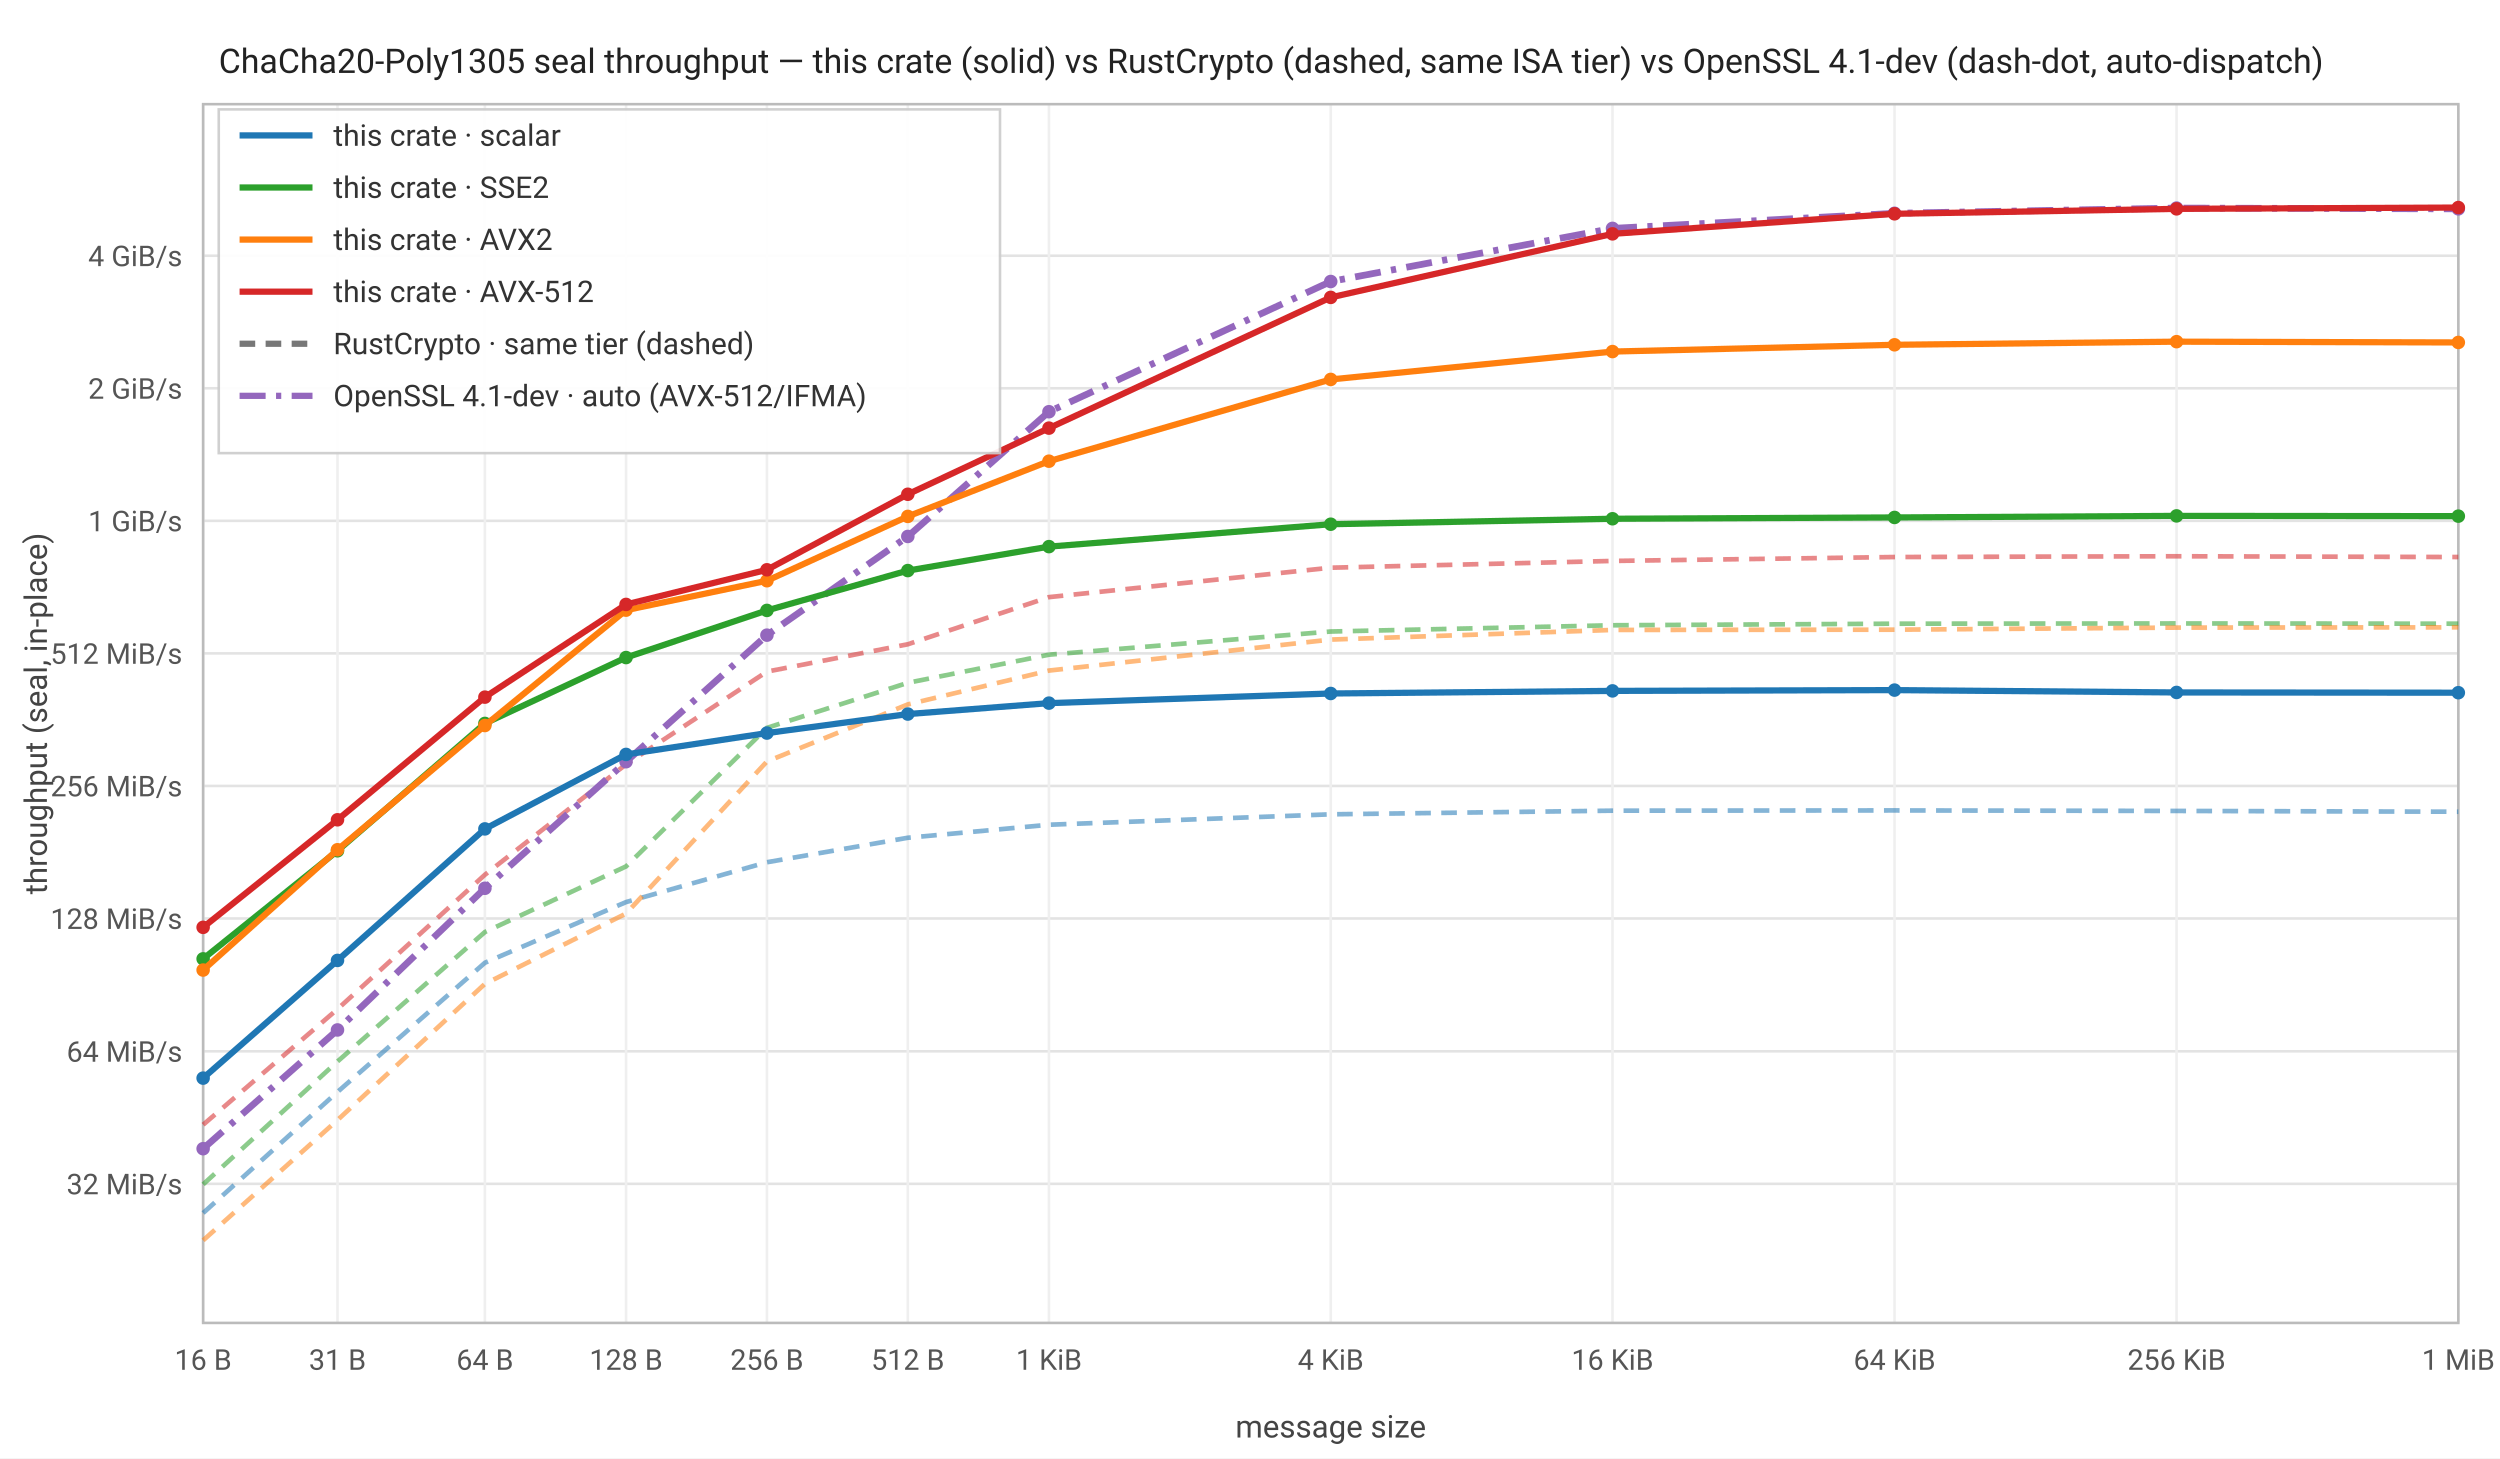
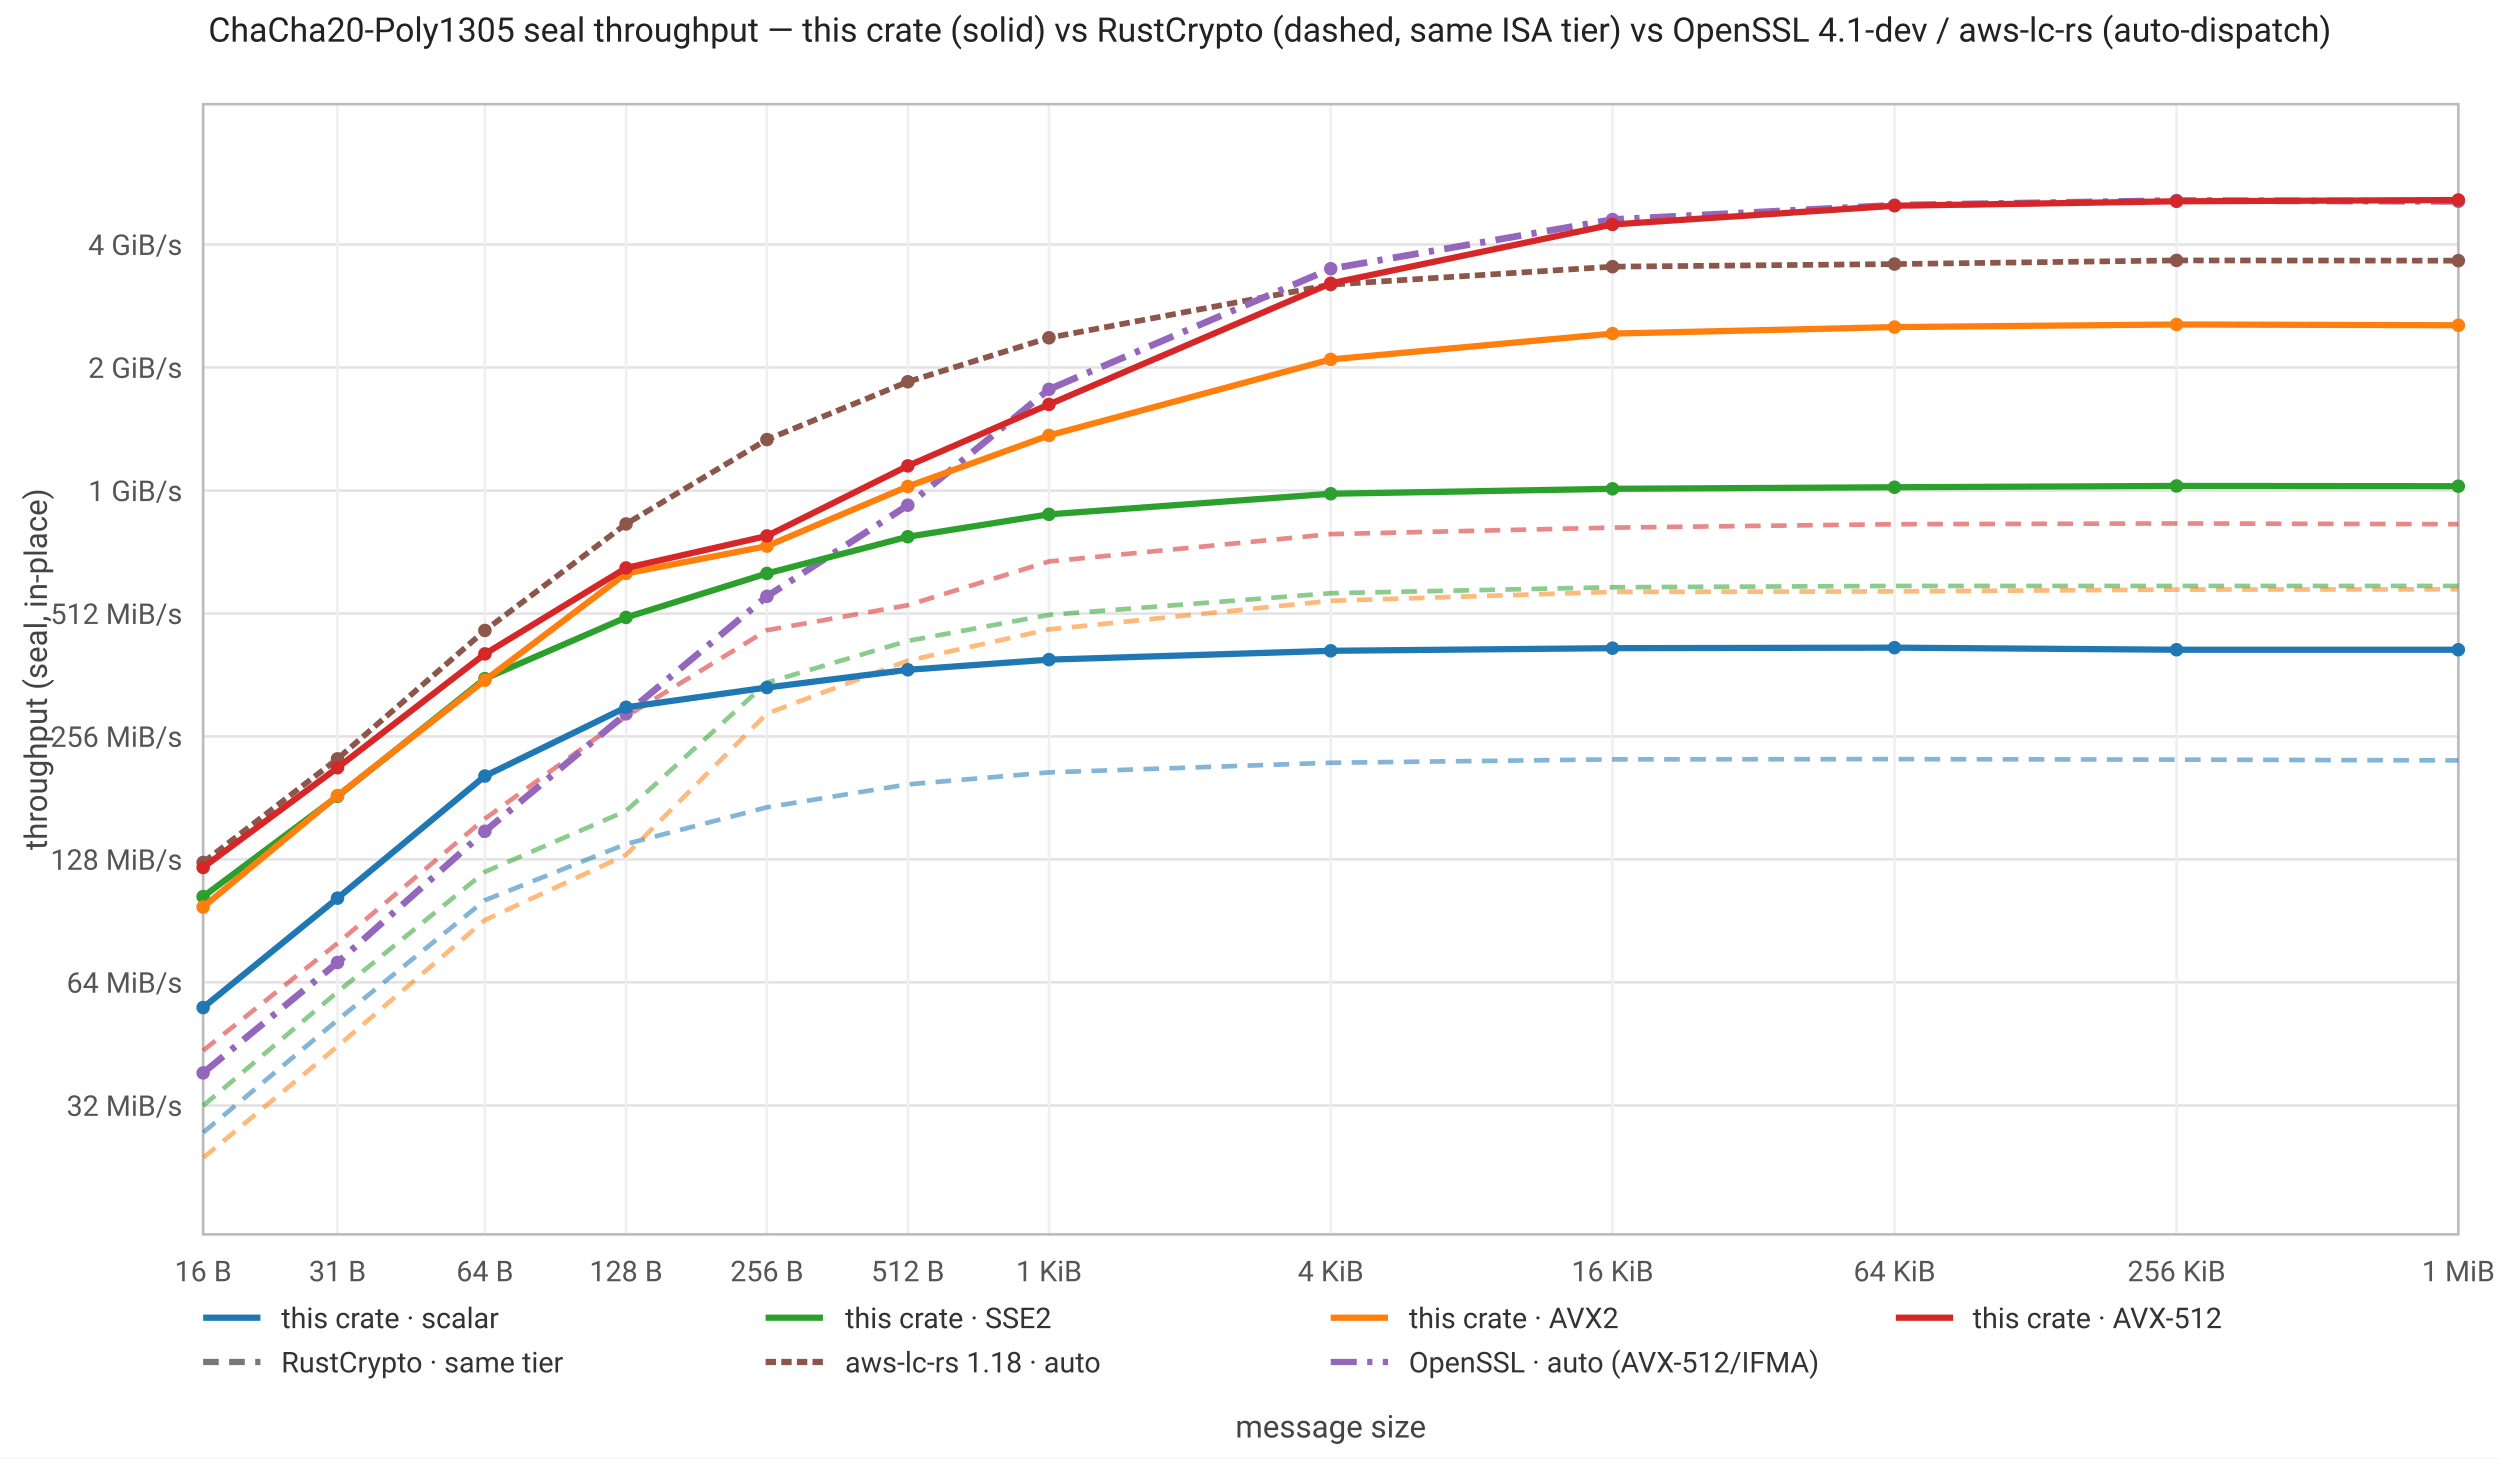
<svg xmlns="http://www.w3.org/2000/svg" width="960" height="560" viewBox="0 0 960 560">
  <rect width="960" height="560" fill="white" />
-   <line x1="78" y1="454.6" x2="944" y2="454.6" stroke="#e3e3e3" stroke-width="1" />
-   <text x="70.0" y="458.6" font-size="11" text-anchor="end" fill="#555" font-family="system-ui,-apple-system,Segoe UI,Roboto,sans-serif">32 MiB/s</text>
-   <line x1="78" y1="403.7" x2="944" y2="403.7" stroke="#e3e3e3" stroke-width="1" />
-   <text x="70.0" y="407.7" font-size="11" text-anchor="end" fill="#555" font-family="system-ui,-apple-system,Segoe UI,Roboto,sans-serif">64 MiB/s</text>
-   <line x1="78" y1="352.7" x2="944" y2="352.7" stroke="#e3e3e3" stroke-width="1" />
-   <text x="70.0" y="356.7" font-size="11" text-anchor="end" fill="#555" font-family="system-ui,-apple-system,Segoe UI,Roboto,sans-serif">128 MiB/s</text>
-   <line x1="78" y1="301.8" x2="944" y2="301.8" stroke="#e3e3e3" stroke-width="1" />
-   <text x="70.0" y="305.8" font-size="11" text-anchor="end" fill="#555" font-family="system-ui,-apple-system,Segoe UI,Roboto,sans-serif">256 MiB/s</text>
-   <line x1="78" y1="250.9" x2="944" y2="250.9" stroke="#e3e3e3" stroke-width="1" />
-   <text x="70.0" y="254.9" font-size="11" text-anchor="end" fill="#555" font-family="system-ui,-apple-system,Segoe UI,Roboto,sans-serif">512 MiB/s</text>
-   <line x1="78" y1="200.0" x2="944" y2="200.0" stroke="#e3e3e3" stroke-width="1" />
-   <text x="70.0" y="204.0" font-size="11" text-anchor="end" fill="#555" font-family="system-ui,-apple-system,Segoe UI,Roboto,sans-serif">1 GiB/s</text>
-   <line x1="78" y1="149.1" x2="944" y2="149.1" stroke="#e3e3e3" stroke-width="1" />
-   <text x="70.0" y="153.1" font-size="11" text-anchor="end" fill="#555" font-family="system-ui,-apple-system,Segoe UI,Roboto,sans-serif">2 GiB/s</text>
-   <line x1="78" y1="98.2" x2="944" y2="98.2" stroke="#e3e3e3" stroke-width="1" />
-   <text x="70.0" y="102.2" font-size="11" text-anchor="end" fill="#555" font-family="system-ui,-apple-system,Segoe UI,Roboto,sans-serif">4 GiB/s</text>
-   <line x1="78.0" y1="40" x2="78.0" y2="508" stroke="#efefef" stroke-width="1" />
-   <text x="78.0" y="526.0" font-size="11" text-anchor="middle" fill="#555" font-family="system-ui,-apple-system,Segoe UI,Roboto,sans-serif">16 B</text>
-   <line x1="129.6" y1="40" x2="129.6" y2="508" stroke="#efefef" stroke-width="1" />
-   <text x="129.6" y="526.0" font-size="11" text-anchor="middle" fill="#555" font-family="system-ui,-apple-system,Segoe UI,Roboto,sans-serif">31 B</text>
-   <line x1="186.2" y1="40" x2="186.2" y2="508" stroke="#efefef" stroke-width="1" />
-   <text x="186.2" y="526.0" font-size="11" text-anchor="middle" fill="#555" font-family="system-ui,-apple-system,Segoe UI,Roboto,sans-serif">64 B</text>
-   <line x1="240.4" y1="40" x2="240.4" y2="508" stroke="#efefef" stroke-width="1" />
-   <text x="240.4" y="526.0" font-size="11" text-anchor="middle" fill="#555" font-family="system-ui,-apple-system,Segoe UI,Roboto,sans-serif">128 B</text>
-   <line x1="294.5" y1="40" x2="294.5" y2="508" stroke="#efefef" stroke-width="1" />
-   <text x="294.5" y="526.0" font-size="11" text-anchor="middle" fill="#555" font-family="system-ui,-apple-system,Segoe UI,Roboto,sans-serif">256 B</text>
-   <line x1="348.6" y1="40" x2="348.6" y2="508" stroke="#efefef" stroke-width="1" />
-   <text x="348.6" y="526.0" font-size="11" text-anchor="middle" fill="#555" font-family="system-ui,-apple-system,Segoe UI,Roboto,sans-serif">512 B</text>
-   <line x1="402.8" y1="40" x2="402.8" y2="508" stroke="#efefef" stroke-width="1" />
-   <text x="402.8" y="526.0" font-size="11" text-anchor="middle" fill="#555" font-family="system-ui,-apple-system,Segoe UI,Roboto,sans-serif">1 KiB</text>
-   <line x1="511.0" y1="40" x2="511.0" y2="508" stroke="#efefef" stroke-width="1" />
-   <text x="511.0" y="526.0" font-size="11" text-anchor="middle" fill="#555" font-family="system-ui,-apple-system,Segoe UI,Roboto,sans-serif">4 KiB</text>
-   <line x1="619.2" y1="40" x2="619.2" y2="508" stroke="#efefef" stroke-width="1" />
-   <text x="619.2" y="526.0" font-size="11" text-anchor="middle" fill="#555" font-family="system-ui,-apple-system,Segoe UI,Roboto,sans-serif">16 KiB</text>
-   <line x1="727.5" y1="40" x2="727.5" y2="508" stroke="#efefef" stroke-width="1" />
-   <text x="727.5" y="526.0" font-size="11" text-anchor="middle" fill="#555" font-family="system-ui,-apple-system,Segoe UI,Roboto,sans-serif">64 KiB</text>
-   <line x1="835.8" y1="40" x2="835.8" y2="508" stroke="#efefef" stroke-width="1" />
-   <text x="835.8" y="526.0" font-size="11" text-anchor="middle" fill="#555" font-family="system-ui,-apple-system,Segoe UI,Roboto,sans-serif">256 KiB</text>
-   <line x1="944.0" y1="40" x2="944.0" y2="508" stroke="#efefef" stroke-width="1" />
-   <text x="944.0" y="526.0" font-size="11" text-anchor="middle" fill="#555" font-family="system-ui,-apple-system,Segoe UI,Roboto,sans-serif">1 MiB</text>
-   <rect x="78" y="40" width="866" height="468" fill="none" stroke="#bbb" />
+   <text x="80.0" y="16.0" font-size="13" text-anchor="start" fill="#222" font-family="system-ui,-apple-system,Segoe UI,Roboto,sans-serif">ChaCha20-Poly1305 seal throughput — this crate (solid) vs RustCrypto (dashed, same ISA tier) vs OpenSSL 4.1-dev / aws-lc-rs (auto-dispatch)</text>
+   <line x1="78" y1="506" x2="100" y2="506" stroke="#1f77b4" stroke-width="2.4" />
+   <text x="108.0" y="510.0" font-size="11.0" text-anchor="start" fill="#333" font-family="system-ui,-apple-system,Segoe UI,Roboto,sans-serif">this crate · scalar</text>
+   <line x1="294" y1="506" x2="316" y2="506" stroke="#2ca02c" stroke-width="2.4" />
+   <text x="324.5" y="510.0" font-size="11.0" text-anchor="start" fill="#333" font-family="system-ui,-apple-system,Segoe UI,Roboto,sans-serif">this crate · SSE2</text>
+   <line x1="511" y1="506" x2="533" y2="506" stroke="#ff7f0e" stroke-width="2.4" />
+   <text x="541.0" y="510.0" font-size="11.0" text-anchor="start" fill="#333" font-family="system-ui,-apple-system,Segoe UI,Roboto,sans-serif">this crate · AVX2</text>
+   <line x1="728" y1="506" x2="750" y2="506" stroke="#d62728" stroke-width="2.4" />
+   <text x="757.5" y="510.0" font-size="11.0" text-anchor="start" fill="#333" font-family="system-ui,-apple-system,Segoe UI,Roboto,sans-serif">this crate · AVX-512</text>
+   <line x1="78" y1="523" x2="100" y2="523" stroke="#777" stroke-width="2.4" stroke-dasharray="6 4" />
+   <text x="108.0" y="527.0" font-size="11.0" text-anchor="start" fill="#333" font-family="system-ui,-apple-system,Segoe UI,Roboto,sans-serif">RustCrypto · same tier</text>
+   <line x1="294" y1="523" x2="316" y2="523" stroke="#8c564b" stroke-width="2.4" stroke-dasharray="4 2" />
+   <text x="324.5" y="527.0" font-size="11.0" text-anchor="start" fill="#333" font-family="system-ui,-apple-system,Segoe UI,Roboto,sans-serif">aws-lc-rs 1.18 · auto</text>
+   <line x1="511" y1="523" x2="533" y2="523" stroke="#9467bd" stroke-width="2.4" stroke-dasharray="10 4 2 4" />
+   <text x="541.0" y="527.0" font-size="11.0" text-anchor="start" fill="#333" font-family="system-ui,-apple-system,Segoe UI,Roboto,sans-serif">OpenSSL · auto (AVX-512/IFMA)</text>
+   <line x1="78" y1="424.5" x2="944" y2="424.5" stroke="#e3e3e3" stroke-width="1" />
+   <text x="70.0" y="428.5" font-size="11" text-anchor="end" fill="#555" font-family="system-ui,-apple-system,Segoe UI,Roboto,sans-serif">32 MiB/s</text>
+   <line x1="78" y1="377.2" x2="944" y2="377.2" stroke="#e3e3e3" stroke-width="1" />
+   <text x="70.0" y="381.2" font-size="11" text-anchor="end" fill="#555" font-family="system-ui,-apple-system,Segoe UI,Roboto,sans-serif">64 MiB/s</text>
+   <line x1="78" y1="330.0" x2="944" y2="330.0" stroke="#e3e3e3" stroke-width="1" />
+   <text x="70.0" y="334.0" font-size="11" text-anchor="end" fill="#555" font-family="system-ui,-apple-system,Segoe UI,Roboto,sans-serif">128 MiB/s</text>
+   <line x1="78" y1="282.8" x2="944" y2="282.8" stroke="#e3e3e3" stroke-width="1" />
+   <text x="70.0" y="286.8" font-size="11" text-anchor="end" fill="#555" font-family="system-ui,-apple-system,Segoe UI,Roboto,sans-serif">256 MiB/s</text>
+   <line x1="78" y1="235.6" x2="944" y2="235.6" stroke="#e3e3e3" stroke-width="1" />
+   <text x="70.0" y="239.6" font-size="11" text-anchor="end" fill="#555" font-family="system-ui,-apple-system,Segoe UI,Roboto,sans-serif">512 MiB/s</text>
+   <line x1="78" y1="188.4" x2="944" y2="188.4" stroke="#e3e3e3" stroke-width="1" />
+   <text x="70.0" y="192.4" font-size="11" text-anchor="end" fill="#555" font-family="system-ui,-apple-system,Segoe UI,Roboto,sans-serif">1 GiB/s</text>
+   <line x1="78" y1="141.1" x2="944" y2="141.1" stroke="#e3e3e3" stroke-width="1" />
+   <text x="70.0" y="145.1" font-size="11" text-anchor="end" fill="#555" font-family="system-ui,-apple-system,Segoe UI,Roboto,sans-serif">2 GiB/s</text>
+   <line x1="78" y1="93.9" x2="944" y2="93.9" stroke="#e3e3e3" stroke-width="1" />
+   <text x="70.0" y="97.9" font-size="11" text-anchor="end" fill="#555" font-family="system-ui,-apple-system,Segoe UI,Roboto,sans-serif">4 GiB/s</text>
+   <line x1="78.0" y1="40" x2="78.0" y2="474" stroke="#efefef" stroke-width="1" />
+   <text x="78.0" y="492.0" font-size="11" text-anchor="middle" fill="#555" font-family="system-ui,-apple-system,Segoe UI,Roboto,sans-serif">16 B</text>
+   <line x1="129.6" y1="40" x2="129.6" y2="474" stroke="#efefef" stroke-width="1" />
+   <text x="129.6" y="492.0" font-size="11" text-anchor="middle" fill="#555" font-family="system-ui,-apple-system,Segoe UI,Roboto,sans-serif">31 B</text>
+   <line x1="186.2" y1="40" x2="186.2" y2="474" stroke="#efefef" stroke-width="1" />
+   <text x="186.2" y="492.0" font-size="11" text-anchor="middle" fill="#555" font-family="system-ui,-apple-system,Segoe UI,Roboto,sans-serif">64 B</text>
+   <line x1="240.4" y1="40" x2="240.4" y2="474" stroke="#efefef" stroke-width="1" />
+   <text x="240.4" y="492.0" font-size="11" text-anchor="middle" fill="#555" font-family="system-ui,-apple-system,Segoe UI,Roboto,sans-serif">128 B</text>
+   <line x1="294.5" y1="40" x2="294.5" y2="474" stroke="#efefef" stroke-width="1" />
+   <text x="294.5" y="492.0" font-size="11" text-anchor="middle" fill="#555" font-family="system-ui,-apple-system,Segoe UI,Roboto,sans-serif">256 B</text>
+   <line x1="348.6" y1="40" x2="348.6" y2="474" stroke="#efefef" stroke-width="1" />
+   <text x="348.6" y="492.0" font-size="11" text-anchor="middle" fill="#555" font-family="system-ui,-apple-system,Segoe UI,Roboto,sans-serif">512 B</text>
+   <line x1="402.8" y1="40" x2="402.8" y2="474" stroke="#efefef" stroke-width="1" />
+   <text x="402.8" y="492.0" font-size="11" text-anchor="middle" fill="#555" font-family="system-ui,-apple-system,Segoe UI,Roboto,sans-serif">1 KiB</text>
+   <line x1="511.0" y1="40" x2="511.0" y2="474" stroke="#efefef" stroke-width="1" />
+   <text x="511.0" y="492.0" font-size="11" text-anchor="middle" fill="#555" font-family="system-ui,-apple-system,Segoe UI,Roboto,sans-serif">4 KiB</text>
+   <line x1="619.2" y1="40" x2="619.2" y2="474" stroke="#efefef" stroke-width="1" />
+   <text x="619.2" y="492.0" font-size="11" text-anchor="middle" fill="#555" font-family="system-ui,-apple-system,Segoe UI,Roboto,sans-serif">16 KiB</text>
+   <line x1="727.5" y1="40" x2="727.5" y2="474" stroke="#efefef" stroke-width="1" />
+   <text x="727.5" y="492.0" font-size="11" text-anchor="middle" fill="#555" font-family="system-ui,-apple-system,Segoe UI,Roboto,sans-serif">64 KiB</text>
+   <line x1="835.8" y1="40" x2="835.8" y2="474" stroke="#efefef" stroke-width="1" />
+   <text x="835.8" y="492.0" font-size="11" text-anchor="middle" fill="#555" font-family="system-ui,-apple-system,Segoe UI,Roboto,sans-serif">256 KiB</text>
+   <line x1="944.0" y1="40" x2="944.0" y2="474" stroke="#efefef" stroke-width="1" />
+   <text x="944.0" y="492.0" font-size="11" text-anchor="middle" fill="#555" font-family="system-ui,-apple-system,Segoe UI,Roboto,sans-serif">1 MiB</text>
+   <rect x="78" y="40" width="866" height="434" fill="none" stroke="#bbb" />
  <text x="511.0" y="552.0" font-size="12" text-anchor="middle" fill="#444" font-family="system-ui,-apple-system,Segoe UI,Roboto,sans-serif">message size</text>
-   <text x="18.0" y="274.0" font-size="12" text-anchor="middle" fill="#444" font-family="system-ui,-apple-system,Segoe UI,Roboto,sans-serif" transform="rotate(-90 18 274.0)">throughput (seal, in-place)</text>
-   <polyline points="78.0,465.8 129.6,419.3 186.2,369.7 240.4,346.4 294.5,331.1 348.6,321.7 402.8,316.7 511.0,312.7 619.2,311.3 727.5,311.2 835.8,311.4 944.0,311.7" fill="none" stroke="#1f77b4" stroke-width="1.8" stroke-dasharray="6 4" opacity="0.55" />
-   <polyline points="78.0,454.8 129.6,407.6 186.2,357.9 240.4,332.7 294.5,279.5 348.6,262.2 402.8,251.4 511.0,242.5 619.2,240.1 727.5,239.5 835.8,239.4 944.0,239.5" fill="none" stroke="#2ca02c" stroke-width="1.8" stroke-dasharray="6 4" opacity="0.55" />
-   <polyline points="78.0,476.3 129.6,430.1 186.2,377.8 240.4,350.8 294.5,292.4 348.6,270.5 402.8,257.5 511.0,245.6 619.2,241.9 727.5,241.8 835.8,241.0 944.0,240.9" fill="none" stroke="#ff7f0e" stroke-width="1.8" stroke-dasharray="6 4" opacity="0.55" />
-   <polyline points="78.0,431.9 129.6,387.5 186.2,335.9 240.4,293.5 294.5,257.9 348.6,247.4 402.8,229.3 511.0,218.0 619.2,215.4 727.5,213.9 835.8,213.6 944.0,213.9" fill="none" stroke="#d62728" stroke-width="1.8" stroke-dasharray="6 4" opacity="0.55" />
-   <polyline points="78.0,441.1 129.6,395.5 186.2,341.1 240.4,292.5 294.5,243.9 348.6,206.0 402.8,158.1 511.0,108.1 619.2,87.7 727.5,81.9 835.8,79.9 944.0,80.2" fill="none" stroke="#9467bd" stroke-width="2.6" stroke-dasharray="10 4 2 4" opacity="1.0" />
-   <circle cx="78.0" cy="441.1" r="2.6" fill="#9467bd" opacity="1.0" />
-   <circle cx="129.6" cy="395.5" r="2.6" fill="#9467bd" opacity="1.0" />
-   <circle cx="186.2" cy="341.1" r="2.6" fill="#9467bd" opacity="1.0" />
-   <circle cx="240.4" cy="292.5" r="2.6" fill="#9467bd" opacity="1.0" />
-   <circle cx="294.5" cy="243.9" r="2.6" fill="#9467bd" opacity="1.0" />
-   <circle cx="348.6" cy="206.0" r="2.6" fill="#9467bd" opacity="1.0" />
-   <circle cx="402.8" cy="158.1" r="2.6" fill="#9467bd" opacity="1.0" />
-   <circle cx="511.0" cy="108.1" r="2.6" fill="#9467bd" opacity="1.0" />
-   <circle cx="619.2" cy="87.7" r="2.6" fill="#9467bd" opacity="1.0" />
-   <circle cx="727.5" cy="81.9" r="2.6" fill="#9467bd" opacity="1.0" />
-   <circle cx="835.8" cy="79.9" r="2.6" fill="#9467bd" opacity="1.0" />
-   <circle cx="944.0" cy="80.2" r="2.6" fill="#9467bd" opacity="1.0" />
-   <polyline points="78.0,414.0 129.6,368.8 186.2,318.3 240.4,289.7 294.5,281.5 348.6,274.2 402.8,270.0 511.0,266.3 619.2,265.3 727.5,265.0 835.8,265.9 944.0,266.0" fill="none" stroke="#1f77b4" stroke-width="2.4" opacity="1.0" />
-   <circle cx="78.0" cy="414.0" r="2.6" fill="#1f77b4" opacity="1.0" />
-   <circle cx="129.6" cy="368.8" r="2.6" fill="#1f77b4" opacity="1.0" />
-   <circle cx="186.2" cy="318.3" r="2.6" fill="#1f77b4" opacity="1.0" />
-   <circle cx="240.4" cy="289.7" r="2.6" fill="#1f77b4" opacity="1.0" />
-   <circle cx="294.5" cy="281.5" r="2.6" fill="#1f77b4" opacity="1.0" />
-   <circle cx="348.6" cy="274.2" r="2.6" fill="#1f77b4" opacity="1.0" />
-   <circle cx="402.8" cy="270.0" r="2.6" fill="#1f77b4" opacity="1.0" />
-   <circle cx="511.0" cy="266.3" r="2.6" fill="#1f77b4" opacity="1.0" />
-   <circle cx="619.2" cy="265.3" r="2.6" fill="#1f77b4" opacity="1.0" />
-   <circle cx="727.5" cy="265.0" r="2.6" fill="#1f77b4" opacity="1.0" />
-   <circle cx="835.8" cy="265.9" r="2.6" fill="#1f77b4" opacity="1.0" />
-   <circle cx="944.0" cy="266.0" r="2.6" fill="#1f77b4" opacity="1.0" />
-   <polyline points="78.0,368.2 129.6,326.7 186.2,277.8 240.4,252.5 294.5,234.4 348.6,219.1 402.8,209.9 511.0,201.3 619.2,199.2 727.5,198.7 835.8,198.1 944.0,198.2" fill="none" stroke="#2ca02c" stroke-width="2.4" opacity="1.0" />
-   <circle cx="78.0" cy="368.2" r="2.6" fill="#2ca02c" opacity="1.0" />
-   <circle cx="129.6" cy="326.7" r="2.6" fill="#2ca02c" opacity="1.0" />
-   <circle cx="186.2" cy="277.8" r="2.6" fill="#2ca02c" opacity="1.0" />
-   <circle cx="240.4" cy="252.5" r="2.6" fill="#2ca02c" opacity="1.0" />
-   <circle cx="294.5" cy="234.4" r="2.6" fill="#2ca02c" opacity="1.0" />
-   <circle cx="348.6" cy="219.1" r="2.6" fill="#2ca02c" opacity="1.0" />
-   <circle cx="402.8" cy="209.9" r="2.6" fill="#2ca02c" opacity="1.0" />
-   <circle cx="511.0" cy="201.3" r="2.6" fill="#2ca02c" opacity="1.0" />
-   <circle cx="619.2" cy="199.2" r="2.6" fill="#2ca02c" opacity="1.0" />
-   <circle cx="727.5" cy="198.7" r="2.6" fill="#2ca02c" opacity="1.0" />
-   <circle cx="835.8" cy="198.1" r="2.6" fill="#2ca02c" opacity="1.0" />
-   <circle cx="944.0" cy="198.2" r="2.6" fill="#2ca02c" opacity="1.0" />
-   <polyline points="78.0,372.5 129.6,326.3 186.2,278.6 240.4,234.3 294.5,223.0 348.6,198.3 402.8,177.1 511.0,145.7 619.2,135.0 727.5,132.4 835.8,131.2 944.0,131.5" fill="none" stroke="#ff7f0e" stroke-width="2.4" opacity="1.0" />
-   <circle cx="78.0" cy="372.5" r="2.6" fill="#ff7f0e" opacity="1.0" />
-   <circle cx="129.6" cy="326.3" r="2.6" fill="#ff7f0e" opacity="1.0" />
-   <circle cx="186.2" cy="278.6" r="2.6" fill="#ff7f0e" opacity="1.0" />
-   <circle cx="240.4" cy="234.3" r="2.6" fill="#ff7f0e" opacity="1.0" />
-   <circle cx="294.5" cy="223.0" r="2.6" fill="#ff7f0e" opacity="1.0" />
-   <circle cx="348.6" cy="198.3" r="2.6" fill="#ff7f0e" opacity="1.0" />
-   <circle cx="402.8" cy="177.1" r="2.6" fill="#ff7f0e" opacity="1.0" />
-   <circle cx="511.0" cy="145.7" r="2.6" fill="#ff7f0e" opacity="1.0" />
-   <circle cx="619.2" cy="135.0" r="2.6" fill="#ff7f0e" opacity="1.0" />
-   <circle cx="727.5" cy="132.4" r="2.6" fill="#ff7f0e" opacity="1.0" />
-   <circle cx="835.8" cy="131.2" r="2.6" fill="#ff7f0e" opacity="1.0" />
-   <circle cx="944.0" cy="131.5" r="2.6" fill="#ff7f0e" opacity="1.0" />
-   <polyline points="78.0,356.1 129.6,314.8 186.2,267.7 240.4,232.1 294.5,218.8 348.6,189.8 402.8,164.4 511.0,114.2 619.2,89.8 727.5,82.1 835.8,80.2 944.0,79.7" fill="none" stroke="#d62728" stroke-width="2.4" opacity="1.0" />
-   <circle cx="78.0" cy="356.1" r="2.6" fill="#d62728" opacity="1.0" />
-   <circle cx="129.6" cy="314.8" r="2.6" fill="#d62728" opacity="1.0" />
-   <circle cx="186.2" cy="267.7" r="2.6" fill="#d62728" opacity="1.0" />
-   <circle cx="240.4" cy="232.1" r="2.6" fill="#d62728" opacity="1.0" />
-   <circle cx="294.5" cy="218.8" r="2.6" fill="#d62728" opacity="1.0" />
-   <circle cx="348.6" cy="189.8" r="2.6" fill="#d62728" opacity="1.0" />
-   <circle cx="402.8" cy="164.4" r="2.6" fill="#d62728" opacity="1.0" />
-   <circle cx="511.0" cy="114.2" r="2.6" fill="#d62728" opacity="1.0" />
-   <circle cx="619.2" cy="89.8" r="2.6" fill="#d62728" opacity="1.0" />
-   <circle cx="727.5" cy="82.1" r="2.6" fill="#d62728" opacity="1.0" />
-   <circle cx="835.8" cy="80.2" r="2.6" fill="#d62728" opacity="1.0" />
-   <circle cx="944.0" cy="79.7" r="2.6" fill="#d62728" opacity="1.0" />
-   <text x="84.0" y="28.0" font-size="13" text-anchor="start" fill="#222" font-family="system-ui,-apple-system,Segoe UI,Roboto,sans-serif">ChaCha20-Poly1305 seal throughput — this crate (solid) vs RustCrypto (dashed, same ISA tier) vs OpenSSL 4.1-dev (dash-dot, auto-dispatch)</text>
-   <rect x="84" y="42" width="300" height="132" fill="white" stroke="#ccc" opacity="0.92" />
-   <line x1="92" y1="52" x2="120" y2="52" stroke="#1f77b4" stroke-width="2.4" />
-   <text x="128.0" y="56.0" font-size="11.5" text-anchor="start" fill="#333" font-family="system-ui,-apple-system,Segoe UI,Roboto,sans-serif">this crate · scalar</text>
-   <line x1="92" y1="72" x2="120" y2="72" stroke="#2ca02c" stroke-width="2.4" />
-   <text x="128.0" y="76.0" font-size="11.5" text-anchor="start" fill="#333" font-family="system-ui,-apple-system,Segoe UI,Roboto,sans-serif">this crate · SSE2</text>
-   <line x1="92" y1="92" x2="120" y2="92" stroke="#ff7f0e" stroke-width="2.4" />
-   <text x="128.0" y="96.0" font-size="11.5" text-anchor="start" fill="#333" font-family="system-ui,-apple-system,Segoe UI,Roboto,sans-serif">this crate · AVX2</text>
-   <line x1="92" y1="112" x2="120" y2="112" stroke="#d62728" stroke-width="2.4" />
-   <text x="128.0" y="116.0" font-size="11.5" text-anchor="start" fill="#333" font-family="system-ui,-apple-system,Segoe UI,Roboto,sans-serif">this crate · AVX-512</text>
-   <line x1="92" y1="132" x2="120" y2="132" stroke="#777" stroke-width="2.4" stroke-dasharray="6 4" />
-   <text x="128.0" y="136.0" font-size="11.5" text-anchor="start" fill="#333" font-family="system-ui,-apple-system,Segoe UI,Roboto,sans-serif">RustCrypto · same tier (dashed)</text>
-   <line x1="92" y1="152" x2="120" y2="152" stroke="#9467bd" stroke-width="2.4" stroke-dasharray="10 4 2 4" />
-   <text x="128.0" y="156.0" font-size="11.5" text-anchor="start" fill="#333" font-family="system-ui,-apple-system,Segoe UI,Roboto,sans-serif">OpenSSL 4.1-dev · auto (AVX-512/IFMA)</text>
+   <text x="18.0" y="257.0" font-size="12" text-anchor="middle" fill="#444" font-family="system-ui,-apple-system,Segoe UI,Roboto,sans-serif" transform="rotate(-90 18 257.0)">throughput (seal, in-place)</text>
+   <polyline points="78.0,434.9 129.6,391.7 186.2,345.7 240.4,324.1 294.5,310.0 348.6,301.2 402.8,296.6 511.0,292.9 619.2,291.6 727.5,291.5 835.8,291.7 944.0,292.0" fill="none" stroke="#1f77b4" stroke-width="1.8" stroke-dasharray="6 4" opacity="0.55" />
+   <polyline points="78.0,424.6 129.6,380.9 186.2,334.8 240.4,311.4 294.5,262.1 348.6,246.1 402.8,236.1 511.0,227.8 619.2,225.5 727.5,225.0 835.8,225.0 944.0,225.0" fill="none" stroke="#2ca02c" stroke-width="1.8" stroke-dasharray="6 4" opacity="0.55" />
+   <polyline points="78.0,444.6 129.6,401.8 186.2,353.3 240.4,328.3 294.5,274.0 348.6,253.7 402.8,241.7 511.0,230.7 619.2,227.3 727.5,227.1 835.8,226.4 944.0,226.3" fill="none" stroke="#ff7f0e" stroke-width="1.8" stroke-dasharray="6 4" opacity="0.55" />
+   <polyline points="78.0,403.4 129.6,362.2 186.2,314.4 240.4,275.1 294.5,242.0 348.6,232.4 402.8,215.6 511.0,205.1 619.2,202.6 727.5,201.3 835.8,201.0 944.0,201.3" fill="none" stroke="#d62728" stroke-width="1.8" stroke-dasharray="6 4" opacity="0.55" />
+   <polyline points="78.0,331.2 129.6,291.4 186.2,242.1 240.4,201.2 294.5,168.8 348.6,146.6 402.8,129.7 511.0,109.3 619.2,102.4 727.5,101.4 835.8,100.0 944.0,100.1" fill="none" stroke="#8c564b" stroke-width="2.2" stroke-dasharray="4 2" opacity="1.0" />
+   <circle cx="78.0" cy="331.2" r="2.6" fill="#8c564b" opacity="1.0" />
+   <circle cx="129.6" cy="291.4" r="2.6" fill="#8c564b" opacity="1.0" />
+   <circle cx="186.2" cy="242.1" r="2.6" fill="#8c564b" opacity="1.0" />
+   <circle cx="240.4" cy="201.2" r="2.6" fill="#8c564b" opacity="1.0" />
+   <circle cx="294.5" cy="168.8" r="2.6" fill="#8c564b" opacity="1.0" />
+   <circle cx="348.6" cy="146.6" r="2.6" fill="#8c564b" opacity="1.0" />
+   <circle cx="402.8" cy="129.7" r="2.6" fill="#8c564b" opacity="1.0" />
+   <circle cx="511.0" cy="109.3" r="2.6" fill="#8c564b" opacity="1.0" />
+   <circle cx="619.2" cy="102.4" r="2.6" fill="#8c564b" opacity="1.0" />
+   <circle cx="727.5" cy="101.4" r="2.6" fill="#8c564b" opacity="1.0" />
+   <circle cx="835.8" cy="100.0" r="2.6" fill="#8c564b" opacity="1.0" />
+   <circle cx="944.0" cy="100.1" r="2.6" fill="#8c564b" opacity="1.0" />
+   <polyline points="78.0,412.0 129.6,369.6 186.2,319.2 240.4,274.1 294.5,229.0 348.6,194.0 402.8,149.5 511.0,103.2 619.2,84.3 727.5,78.8 835.8,77.0 944.0,77.3" fill="none" stroke="#9467bd" stroke-width="2.6" stroke-dasharray="10 4 2 4" opacity="1.0" />
+   <circle cx="78.0" cy="412.0" r="2.6" fill="#9467bd" opacity="1.0" />
+   <circle cx="129.6" cy="369.6" r="2.6" fill="#9467bd" opacity="1.0" />
+   <circle cx="186.2" cy="319.2" r="2.6" fill="#9467bd" opacity="1.0" />
+   <circle cx="240.4" cy="274.1" r="2.6" fill="#9467bd" opacity="1.0" />
+   <circle cx="294.5" cy="229.0" r="2.6" fill="#9467bd" opacity="1.0" />
+   <circle cx="348.6" cy="194.0" r="2.6" fill="#9467bd" opacity="1.0" />
+   <circle cx="402.8" cy="149.5" r="2.6" fill="#9467bd" opacity="1.0" />
+   <circle cx="511.0" cy="103.2" r="2.6" fill="#9467bd" opacity="1.0" />
+   <circle cx="619.2" cy="84.3" r="2.6" fill="#9467bd" opacity="1.0" />
+   <circle cx="727.5" cy="78.8" r="2.6" fill="#9467bd" opacity="1.0" />
+   <circle cx="835.8" cy="77.0" r="2.6" fill="#9467bd" opacity="1.0" />
+   <circle cx="944.0" cy="77.3" r="2.6" fill="#9467bd" opacity="1.0" />
+   <polyline points="78.0,386.9 129.6,344.9 186.2,298.0 240.4,271.6 294.5,264.0 348.6,257.2 402.8,253.3 511.0,249.9 619.2,248.9 727.5,248.7 835.8,249.5 944.0,249.5" fill="none" stroke="#1f77b4" stroke-width="2.4" opacity="1.0" />
+   <circle cx="78.0" cy="386.9" r="2.6" fill="#1f77b4" opacity="1.0" />
+   <circle cx="129.6" cy="344.9" r="2.6" fill="#1f77b4" opacity="1.0" />
+   <circle cx="186.2" cy="298.0" r="2.6" fill="#1f77b4" opacity="1.0" />
+   <circle cx="240.4" cy="271.6" r="2.6" fill="#1f77b4" opacity="1.0" />
+   <circle cx="294.5" cy="264.0" r="2.6" fill="#1f77b4" opacity="1.0" />
+   <circle cx="348.6" cy="257.2" r="2.6" fill="#1f77b4" opacity="1.0" />
+   <circle cx="402.8" cy="253.3" r="2.6" fill="#1f77b4" opacity="1.0" />
+   <circle cx="511.0" cy="249.9" r="2.6" fill="#1f77b4" opacity="1.0" />
+   <circle cx="619.2" cy="248.9" r="2.6" fill="#1f77b4" opacity="1.0" />
+   <circle cx="727.5" cy="248.7" r="2.6" fill="#1f77b4" opacity="1.0" />
+   <circle cx="835.8" cy="249.5" r="2.6" fill="#1f77b4" opacity="1.0" />
+   <circle cx="944.0" cy="249.5" r="2.6" fill="#1f77b4" opacity="1.0" />
+   <polyline points="78.0,344.3 129.6,305.8 186.2,260.6 240.4,237.1 294.5,220.2 348.6,206.1 402.8,197.5 511.0,189.6 619.2,187.7 727.5,187.1 835.8,186.6 944.0,186.7" fill="none" stroke="#2ca02c" stroke-width="2.4" opacity="1.0" />
+   <circle cx="78.0" cy="344.3" r="2.6" fill="#2ca02c" opacity="1.0" />
+   <circle cx="129.6" cy="305.8" r="2.6" fill="#2ca02c" opacity="1.0" />
+   <circle cx="186.2" cy="260.6" r="2.6" fill="#2ca02c" opacity="1.0" />
+   <circle cx="240.4" cy="237.1" r="2.6" fill="#2ca02c" opacity="1.0" />
+   <circle cx="294.5" cy="220.2" r="2.6" fill="#2ca02c" opacity="1.0" />
+   <circle cx="348.6" cy="206.1" r="2.6" fill="#2ca02c" opacity="1.0" />
+   <circle cx="402.8" cy="197.5" r="2.6" fill="#2ca02c" opacity="1.0" />
+   <circle cx="511.0" cy="189.6" r="2.6" fill="#2ca02c" opacity="1.0" />
+   <circle cx="619.2" cy="187.7" r="2.6" fill="#2ca02c" opacity="1.0" />
+   <circle cx="727.5" cy="187.1" r="2.6" fill="#2ca02c" opacity="1.0" />
+   <circle cx="835.8" cy="186.6" r="2.6" fill="#2ca02c" opacity="1.0" />
+   <circle cx="944.0" cy="186.7" r="2.6" fill="#2ca02c" opacity="1.0" />
+   <polyline points="78.0,348.3 129.6,305.5 186.2,261.2 240.4,220.2 294.5,209.7 348.6,186.8 402.8,167.2 511.0,138.0 619.2,128.1 727.5,125.6 835.8,124.6 944.0,124.9" fill="none" stroke="#ff7f0e" stroke-width="2.4" opacity="1.0" />
+   <circle cx="78.0" cy="348.3" r="2.6" fill="#ff7f0e" opacity="1.0" />
+   <circle cx="129.6" cy="305.5" r="2.6" fill="#ff7f0e" opacity="1.0" />
+   <circle cx="186.2" cy="261.2" r="2.6" fill="#ff7f0e" opacity="1.0" />
+   <circle cx="240.4" cy="220.2" r="2.6" fill="#ff7f0e" opacity="1.0" />
+   <circle cx="294.5" cy="209.7" r="2.6" fill="#ff7f0e" opacity="1.0" />
+   <circle cx="348.6" cy="186.8" r="2.6" fill="#ff7f0e" opacity="1.0" />
+   <circle cx="402.8" cy="167.2" r="2.6" fill="#ff7f0e" opacity="1.0" />
+   <circle cx="511.0" cy="138.0" r="2.6" fill="#ff7f0e" opacity="1.0" />
+   <circle cx="619.2" cy="128.1" r="2.6" fill="#ff7f0e" opacity="1.0" />
+   <circle cx="727.5" cy="125.6" r="2.6" fill="#ff7f0e" opacity="1.0" />
+   <circle cx="835.8" cy="124.6" r="2.6" fill="#ff7f0e" opacity="1.0" />
+   <circle cx="944.0" cy="124.9" r="2.6" fill="#ff7f0e" opacity="1.0" />
+   <polyline points="78.0,333.1 129.6,294.8 186.2,251.1 240.4,218.1 294.5,205.8 348.6,178.9 402.8,155.3 511.0,108.8 619.2,86.2 727.5,79.0 835.8,77.3 944.0,76.8" fill="none" stroke="#d62728" stroke-width="2.4" opacity="1.0" />
+   <circle cx="78.0" cy="333.1" r="2.6" fill="#d62728" opacity="1.0" />
+   <circle cx="129.6" cy="294.8" r="2.6" fill="#d62728" opacity="1.0" />
+   <circle cx="186.2" cy="251.1" r="2.6" fill="#d62728" opacity="1.0" />
+   <circle cx="240.4" cy="218.1" r="2.6" fill="#d62728" opacity="1.0" />
+   <circle cx="294.5" cy="205.8" r="2.6" fill="#d62728" opacity="1.0" />
+   <circle cx="348.6" cy="178.9" r="2.6" fill="#d62728" opacity="1.0" />
+   <circle cx="402.8" cy="155.3" r="2.6" fill="#d62728" opacity="1.0" />
+   <circle cx="511.0" cy="108.8" r="2.6" fill="#d62728" opacity="1.0" />
+   <circle cx="619.2" cy="86.2" r="2.6" fill="#d62728" opacity="1.0" />
+   <circle cx="727.5" cy="79.0" r="2.6" fill="#d62728" opacity="1.0" />
+   <circle cx="835.8" cy="77.3" r="2.6" fill="#d62728" opacity="1.0" />
+   <circle cx="944.0" cy="76.8" r="2.6" fill="#d62728" opacity="1.0" />
</svg>
